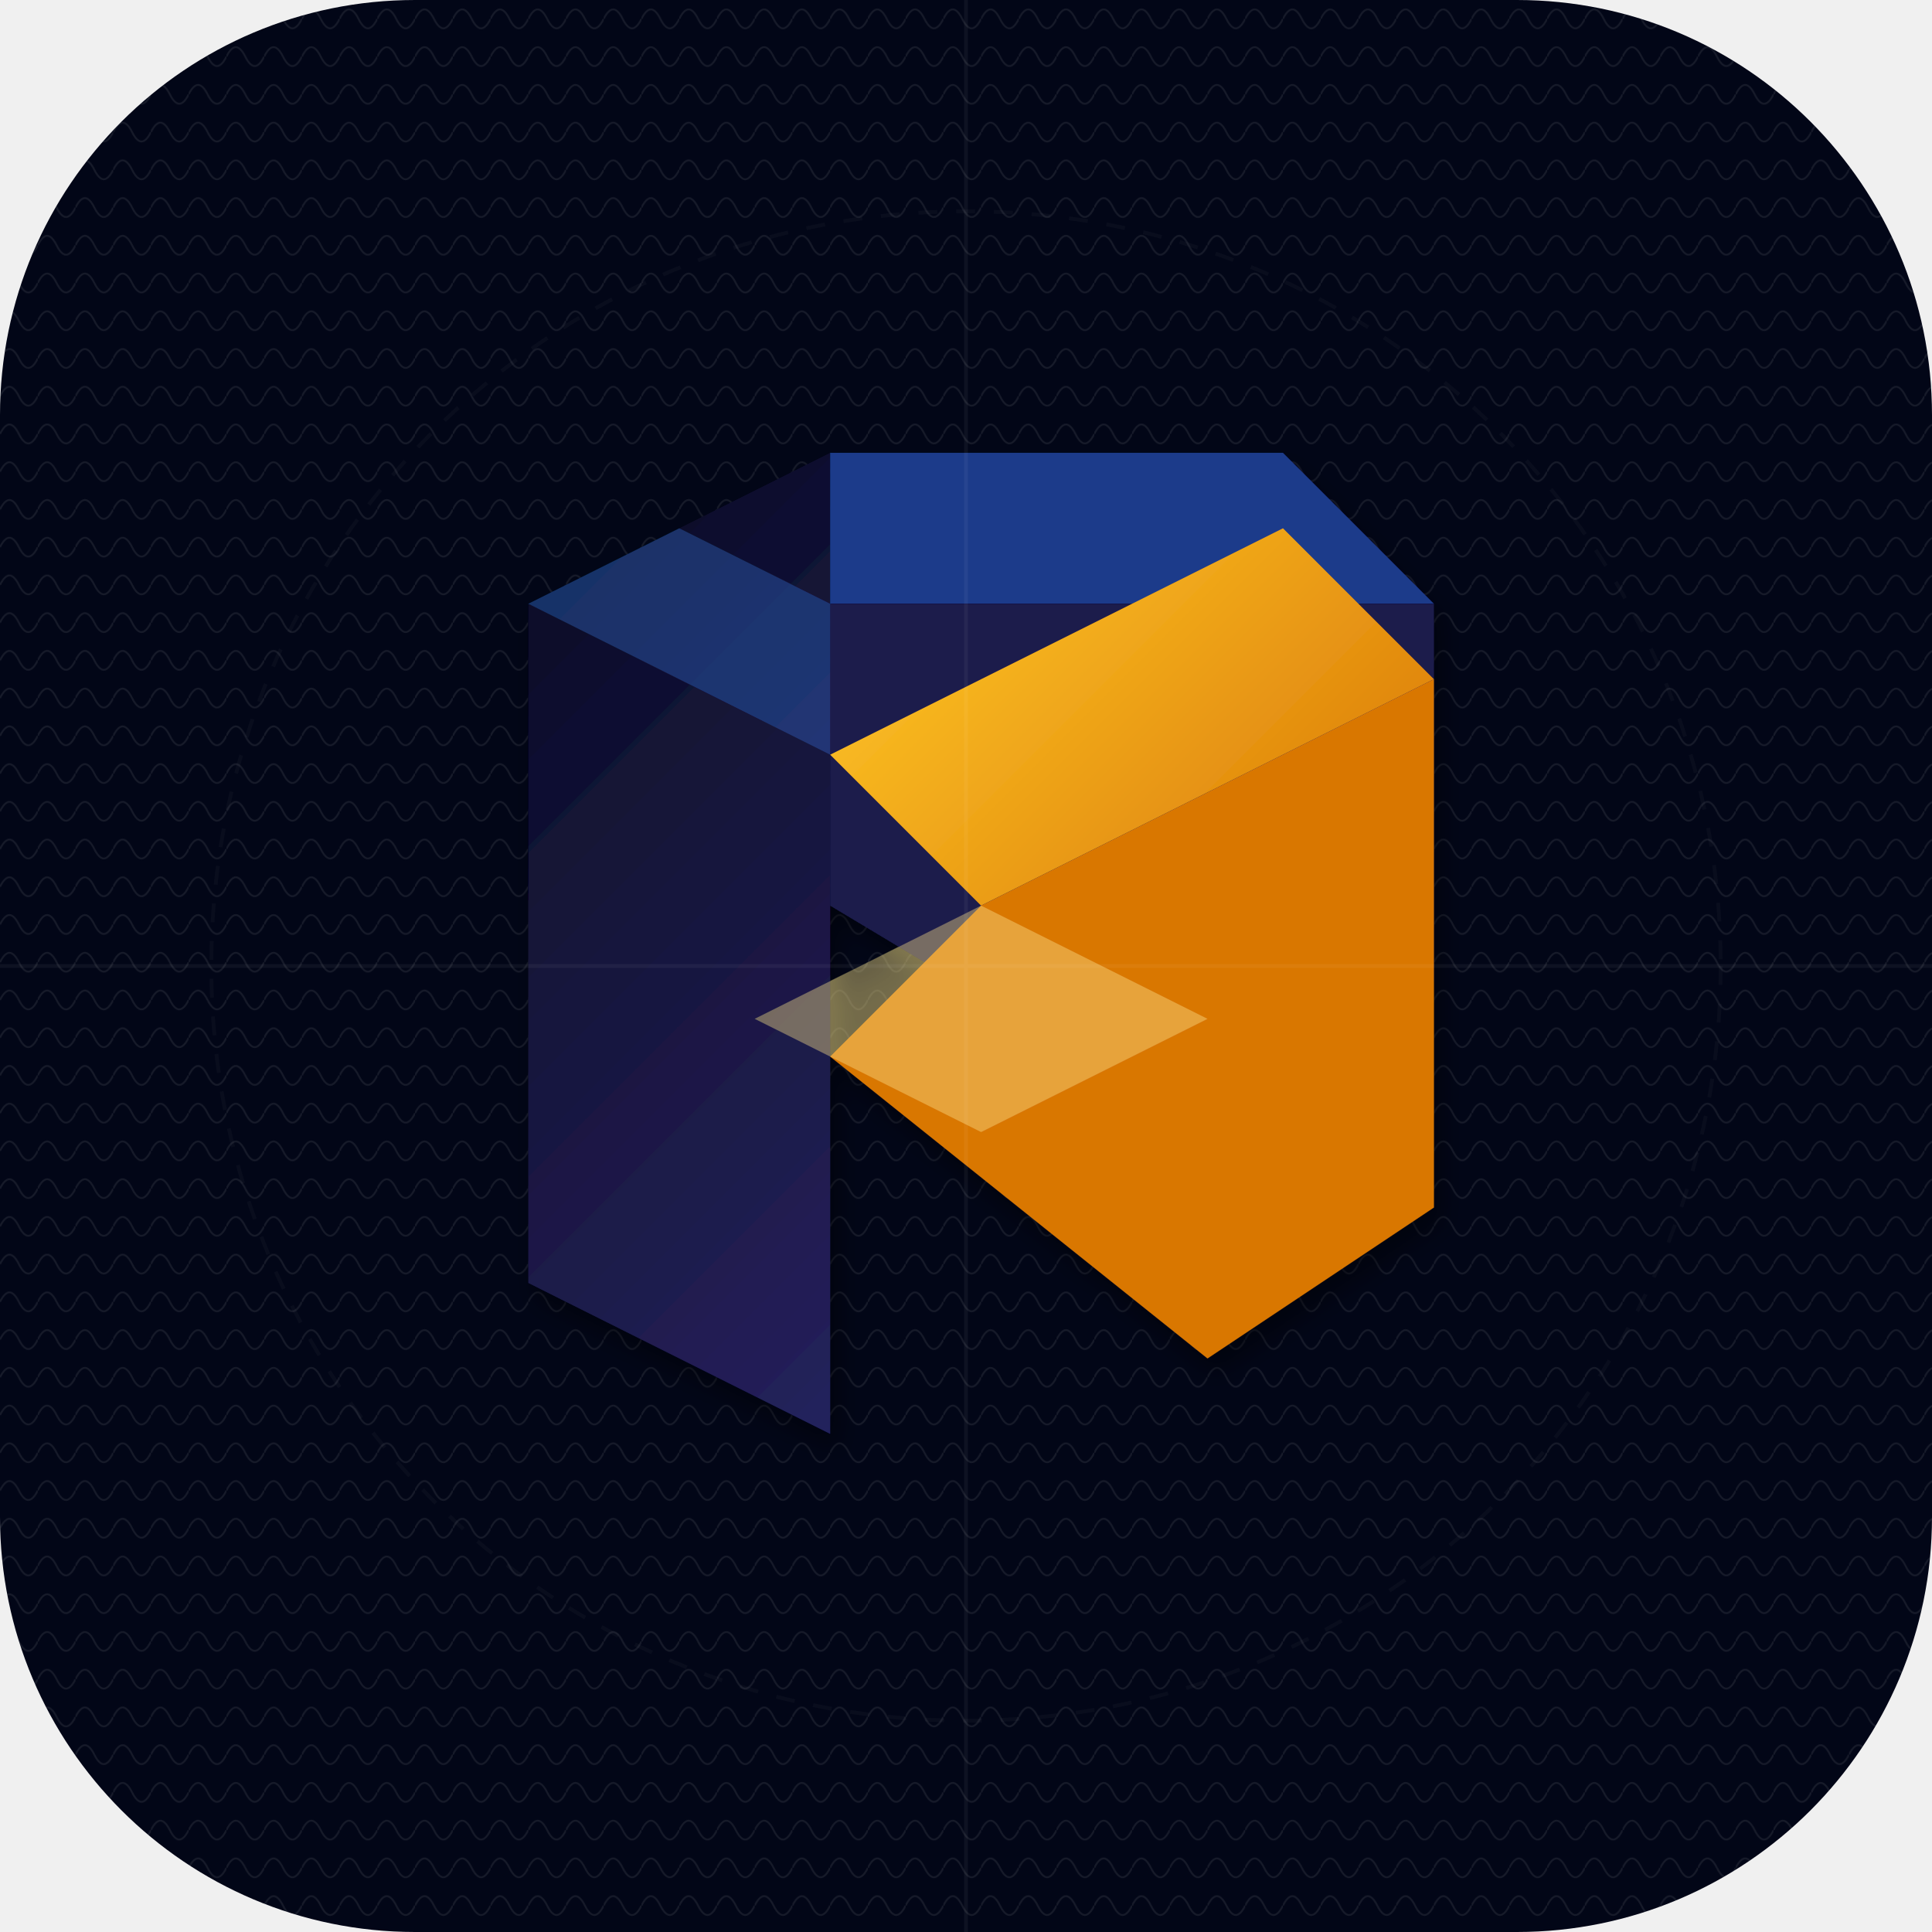
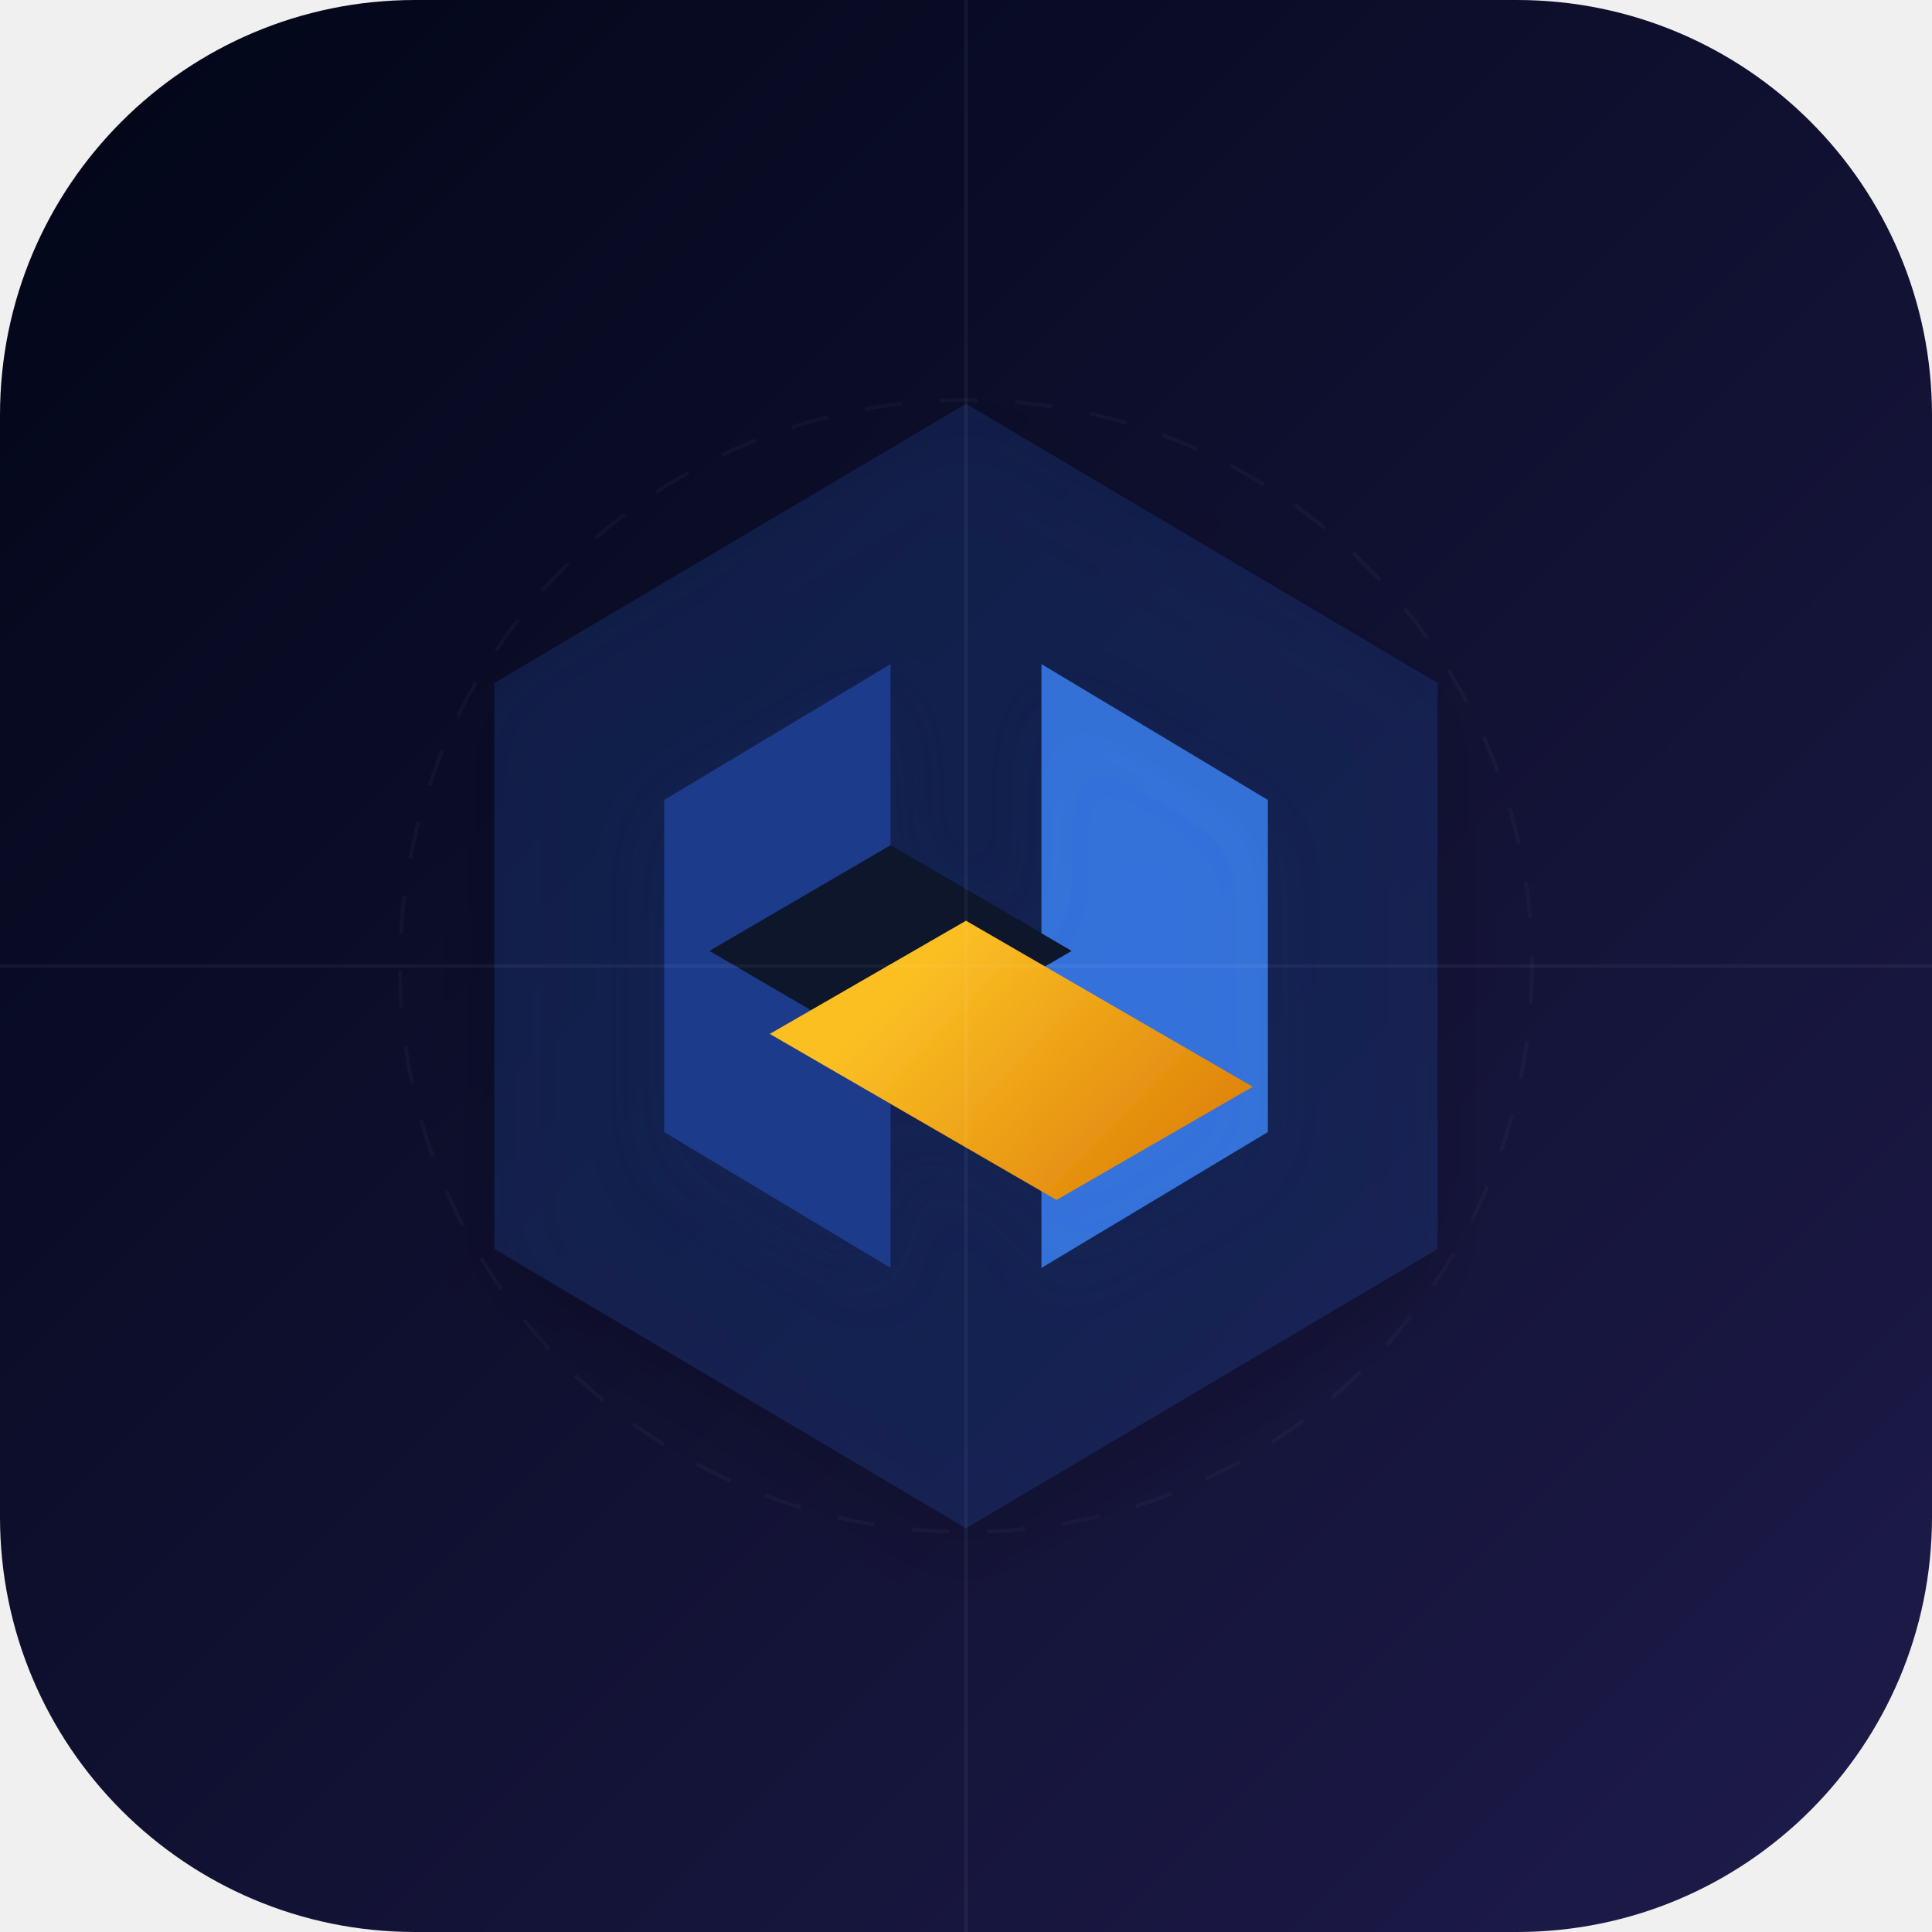
<svg xmlns="http://www.w3.org/2000/svg" width="512" height="512" viewBox="0 0 512 512" fill="none" role="img" aria-label="PyFolds Master Visual Identity">
  <defs>
-     <linearGradient id="blue_structure" x1="100" y1="100" x2="400" y2="400" gradientUnits="userSpaceOnUse">
+     <linearGradient id="azul_profundo" x1="0" y1="0" x2="512" y2="512" gradientUnits="userSpaceOnUse">
      <stop stop-color="#020617" />
-       <stop offset="0.5" stop-color="#1E1B4B" />
-       <stop offset="1" stop-color="#312E81" />
+       <stop offset="1" stop-color="#1E1B4B" />
    </linearGradient>
-     <linearGradient id="gold_ribbon" x1="200" y1="200" x2="350" y2="350" gradientUnits="userSpaceOnUse">
+     <linearGradient id="dourado_iluminacao" x1="256" y1="244" x2="332" y2="318" gradientUnits="userSpaceOnUse">
      <stop stop-color="#FBBF24" />
-       <stop offset="0.7" stop-color="#D97706" />
-       <stop offset="1" stop-color="#92400E" />
+       <stop offset="1" stop-color="#D97706" />
    </linearGradient>
-     <pattern id="rd_texture" x="0" y="0" width="10" height="10" patternUnits="userSpaceOnUse">
-       <path d="M0 5 Q 2.5 0, 5 5 T 10 5" stroke="white" stroke-width="0.5" opacity="0.08" fill="none" />
-     </pattern>
-     <filter id="paper_fold" x="-20%" y="-20%" width="140%" height="140%">
-       <feDropShadow dx="2" dy="4" stdDeviation="3" flood-color="#000" flood-opacity="0.4" />
+     <filter id="textura_luxo" x="-20%" y="-20%" width="140%" height="140%">
+       <feTurbulence type="fractalNoise" baseFrequency="0.05" numOctaves="2" result="noise" />
+       <feDiffuseLighting in="noise" lighting-color="#ffffff" surfaceScale="2" result="diffuse">
+         <feDistantLight azimuth="45" elevation="60" />
+       </feDiffuseLighting>
+       <feComposite operator="in" in2="SourceGraphic" result="texturedText" />
+       <feDropShadow dx="0" dy="8" stdDeviation="10" flood-opacity="0.5" />
    </filter>
  </defs>
-   <rect width="512" height="512" rx="110" fill="#020617" />
-   <rect width="512" height="512" rx="110" fill="url(#rd_texture)" />
-   <g filter="url(#paper_fold)">
-     <g id="segment_p_stem">
-       <path d="M140 160 L 220 120 V 380 L 140 340 V 160 Z" fill="url(#blue_structure)" />
-       <path d="M140 160 L 180 140 L 260 180 L 220 200 L 140 160 Z" fill="#3B82F6" fill-opacity="0.3" />
-     </g>
-     <g id="segment_p_loop">
-       <path d="M220 120 L 340 120 L 380 160 L 220 160 L 220 120 Z" fill="#1E3A8A" />
-       <path d="M380 160 V 260 L 320 300 L 220 240 V 160 L 380 160 Z" fill="#1E1B4B" />
-     </g>
-     <g id="segment_gold_ribbon">
-       <path d="M220 200 L 340 140 L 380 180 L 260 240 L 220 200 Z" fill="url(#gold_ribbon)" />
-       <path d="M260 240 L 380 180 V 320 L 320 360 L 220 280 L 260 240 Z" fill="#D97706" />
-       <path d="M260 240 L 320 270 L 260 300 L 200 270 L 260 240 Z" fill="#FDE68A" fill-opacity="0.4" />
-     </g>
+   <rect width="512" height="512" rx="110" fill="url(#azul_profundo)" />
+   <g filter="url(#textura_luxo)">
+     <path d="M131 181L256 107L381 181V331L256 405L131 331V181Z" fill="#1C3F8E" fill-opacity="0.3" />
+     <path d="M176 212L236 176V336L176 300V212Z" fill="#1E3A8A" />
+     <path d="M276 176L336 212V300L276 336V176Z" fill="#3B82F6" fill-opacity="0.8" />
+     <path d="M236 224L284 252L236 280L188 252L236 224Z" fill="#0F172A" />
+     <path d="M256 244L332 288L280 318L204 274L256 244Z" fill="url(#dourado_iluminacao)">
+       <animate attributeName="fill-opacity" values="0.8;1;0.8" dur="4s" repeatCount="indefinite" />
+     </path>
  </g>
  <path d="M0 256H512M256 0V512" stroke="white" stroke-opacity="0.05" stroke-width="1" />
-   <circle cx="256" cy="256" r="200" stroke="white" stroke-opacity="0.03" stroke-dasharray="5 5" />
+   <circle cx="256" cy="256" r="150" stroke="white" stroke-opacity="0.03" stroke-dasharray="10 10" />
</svg>
